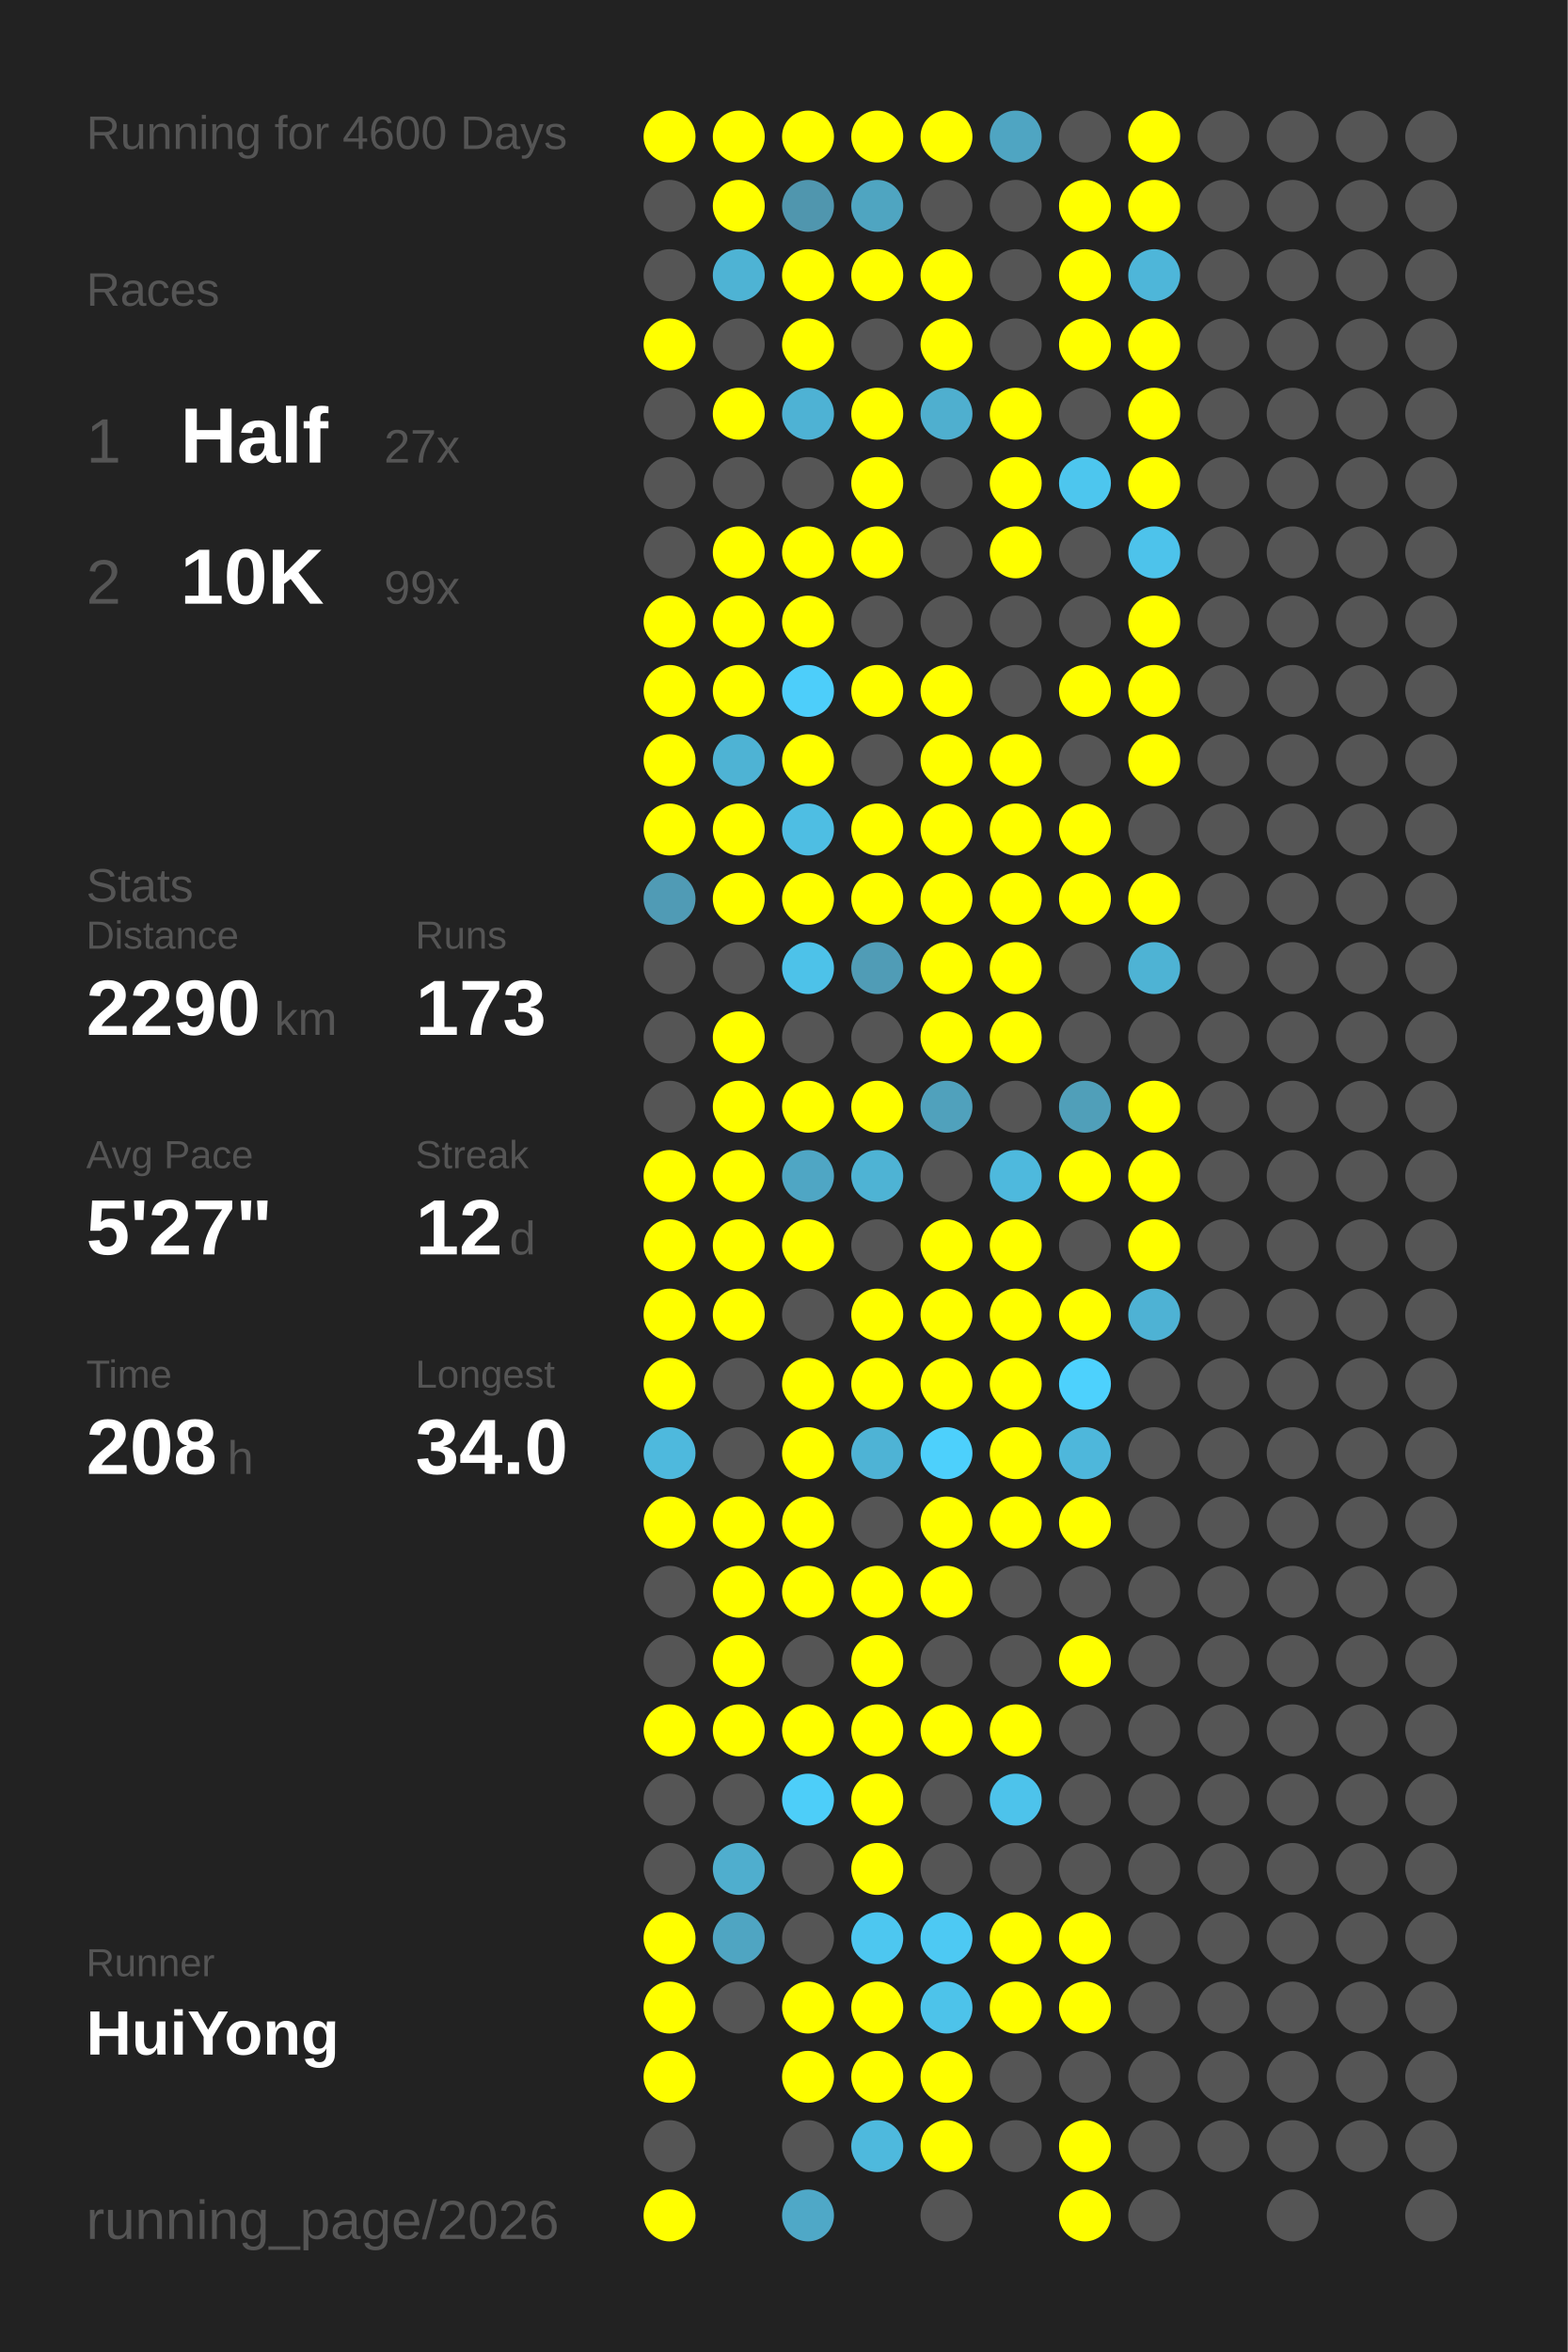
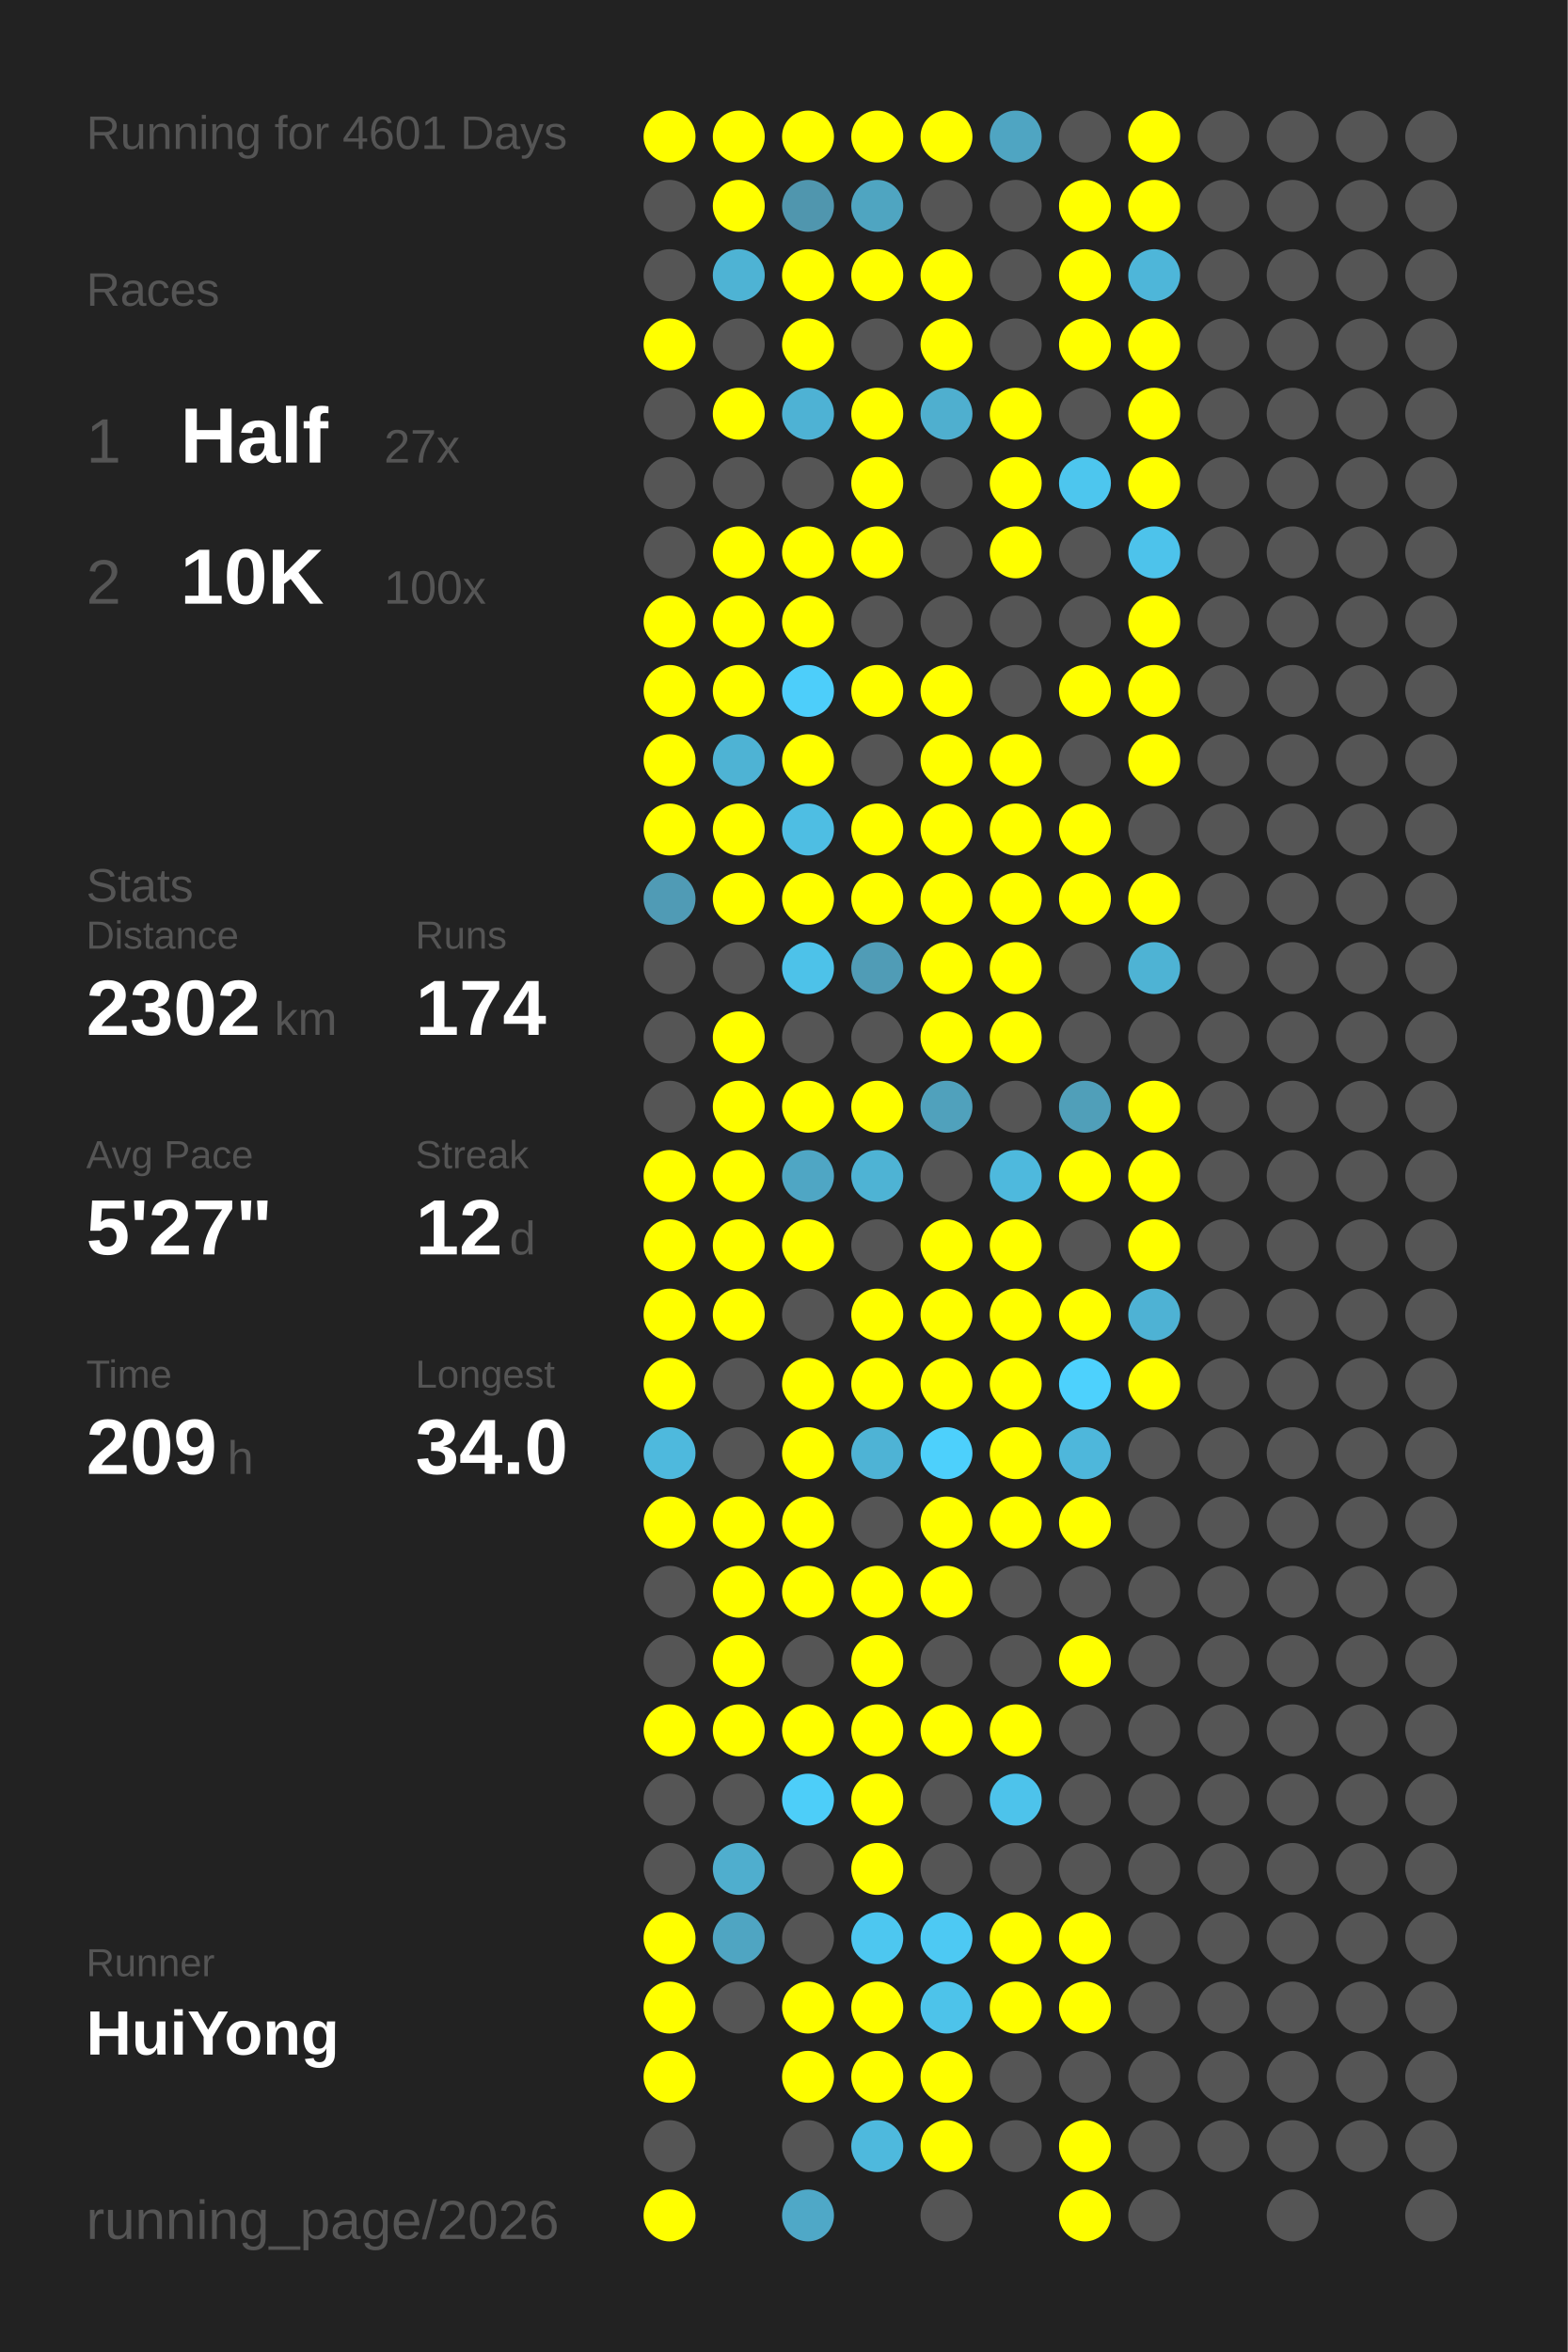
<svg xmlns="http://www.w3.org/2000/svg" baseProfile="full" height="300mm" version="1.1" viewBox="0,0,200,300" width="200mm">
  <defs />
  <rect fill="#222222" height="300" width="200" x="0" y="0" />
-   <text fill="#555555" style="font-size:6px; font-family:Arial;" x="11" y="19">Running for 4600 Days</text>
+   <text fill="#555555" style="font-size:6px; font-family:Arial;" x="11" y="19">Running for 4601 Days</text>
  <text fill="#555555" style="font-size:6px; font-family:Arial;" x="11" y="39">Races</text>
  <text fill="#555555" style="font-size:8px; font-family:Arial;" x="11" y="59">1</text>
  <text fill="#FFFFFF" style="font-size:10px; font-family:Arial; font-weight:bold;" x="23" y="59">Half</text>
  <text fill="#555555" style="font-size:6px; font-family:Arial;" x="49" y="59">27x</text>
  <text fill="#555555" style="font-size:8px; font-family:Arial;" x="11" y="77">2</text>
  <text fill="#FFFFFF" style="font-size:10px; font-family:Arial; font-weight:bold;" x="23" y="77">10K</text>
-   <text fill="#555555" style="font-size:6px; font-family:Arial;" x="49" y="77">99x</text>
+   <text fill="#555555" style="font-size:6px; font-family:Arial;" x="49" y="77">100x</text>
  <text fill="#555555" style="font-size:6px; font-family:Arial;" x="11" y="115">Stats</text>
  <text fill="#555555" style="font-size:5px; font-family:Arial;" x="11" y="121">Distance</text>
-   <text fill="#FFFFFF" style="font-size:10px; font-family:Arial; font-weight:bold;" x="11" y="132">2290</text>
+   <text fill="#FFFFFF" style="font-size:10px; font-family:Arial; font-weight:bold;" x="11" y="132">2302</text>
  <text fill="#555555" style="font-size:6px; font-family:Arial;" x="35" y="132">km</text>
  <text fill="#555555" style="font-size:5px; font-family:Arial;" x="53" y="121">Runs</text>
-   <text fill="#FFFFFF" style="font-size:10px; font-family:Arial; font-weight:bold;" x="53" y="132">173</text>
+   <text fill="#FFFFFF" style="font-size:10px; font-family:Arial; font-weight:bold;" x="53" y="132">174</text>
  <text fill="#555555" style="font-size:5px; font-family:Arial;" x="11" y="149">Avg Pace</text>
  <text fill="#FFFFFF" style="font-size:10px; font-family:Arial; font-weight:bold;" x="11" y="160">5'27"</text>
  <text fill="#555555" style="font-size:5px; font-family:Arial;" x="53" y="149">Streak</text>
  <text fill="#FFFFFF" style="font-size:10px; font-family:Arial; font-weight:bold;" x="53" y="160">12</text>
  <text fill="#555555" style="font-size:6px; font-family:Arial;" x="65" y="160">d</text>
  <text fill="#555555" style="font-size:5px; font-family:Arial;" x="11" y="177">Time</text>
-   <text fill="#FFFFFF" style="font-size:10px; font-family:Arial; font-weight:bold;" x="11" y="188">208</text>
+   <text fill="#FFFFFF" style="font-size:10px; font-family:Arial; font-weight:bold;" x="11" y="188">209</text>
  <text fill="#555555" style="font-size:6px; font-family:Arial;" x="29" y="188">h</text>
  <text fill="#555555" style="font-size:5px; font-family:Arial;" x="53" y="177">Longest</text>
  <text fill="#FFFFFF" style="font-size:10px; font-family:Arial; font-weight:bold;" x="53" y="188">34.0</text>
  <text fill="#555555" style="font-size:5px; font-family:Arial;" x="11" y="252.065">Runner</text>
  <text fill="#FFFFFF" style="font-size:8px; font-family:Arial; font-weight:bold;" x="11" y="262.065">HuiYong</text>
  <text fill="#555555" style="font-size:7px; font-family:Arial;" x="11" y="285.581">running_page/2026</text>
  <circle cx="85.417" cy="17.419" fill="#FFFF00" r="3.312" />
  <circle cx="85.417" cy="26.258" fill="#555555" r="3.312" />
  <circle cx="85.417" cy="35.097" fill="#555555" r="3.312" />
  <circle cx="85.417" cy="43.935" fill="#FFFF00" r="3.312" />
  <circle cx="85.417" cy="52.774" fill="#555555" r="3.312" />
  <circle cx="85.417" cy="61.613" fill="#555555" r="3.312" />
  <circle cx="85.417" cy="70.452" fill="#555555" r="3.312" />
  <circle cx="85.417" cy="79.29" fill="#FFFF00" r="3.312" />
  <circle cx="85.417" cy="88.129" fill="#FFFF00" r="3.312" />
  <circle cx="85.417" cy="96.968" fill="#FFFF00" r="3.312" />
  <circle cx="85.417" cy="105.806" fill="#FFFF00" r="3.312" />
  <circle cx="85.417" cy="114.645" fill="#509bb5" r="3.312" />
  <circle cx="85.417" cy="123.484" fill="#555555" r="3.312" />
  <circle cx="85.417" cy="132.323" fill="#555555" r="3.312" />
  <circle cx="85.417" cy="141.161" fill="#555555" r="3.312" />
  <circle cx="85.417" cy="150" fill="#FFFF00" r="3.312" />
  <circle cx="85.417" cy="158.839" fill="#FFFF00" r="3.312" />
  <circle cx="85.417" cy="167.677" fill="#FFFF00" r="3.312" />
  <circle cx="85.417" cy="176.516" fill="#FFFF00" r="3.312" />
  <circle cx="85.417" cy="185.355" fill="#4eb9dd" r="3.312" />
  <circle cx="85.417" cy="194.194" fill="#FFFF00" r="3.312" />
  <circle cx="85.417" cy="203.032" fill="#555555" r="3.312" />
  <circle cx="85.417" cy="211.871" fill="#555555" r="3.312" />
  <circle cx="85.417" cy="220.71" fill="#FFFF00" r="3.312" />
  <circle cx="85.417" cy="229.548" fill="#555555" r="3.312" />
  <circle cx="85.417" cy="238.387" fill="#555555" r="3.312" />
  <circle cx="85.417" cy="247.226" fill="#FFFF00" r="3.312" />
  <circle cx="85.417" cy="256.065" fill="#FFFF00" r="3.312" />
  <circle cx="85.417" cy="264.903" fill="#FFFF00" r="3.312" />
  <circle cx="85.417" cy="273.742" fill="#555555" r="3.312" />
  <circle cx="85.417" cy="282.581" fill="#FFFF00" r="3.312" />
  <circle cx="94.25" cy="17.419" fill="#FFFF00" r="3.312" />
  <circle cx="94.25" cy="26.258" fill="#FFFF00" r="3.312" />
  <circle cx="94.25" cy="35.097" fill="#4eb3d4" r="3.312" />
  <circle cx="94.25" cy="43.935" fill="#555555" r="3.312" />
  <circle cx="94.25" cy="52.774" fill="#FFFF00" r="3.312" />
  <circle cx="94.25" cy="61.613" fill="#555555" r="3.312" />
  <circle cx="94.25" cy="70.452" fill="#FFFF00" r="3.312" />
  <circle cx="94.25" cy="79.29" fill="#FFFF00" r="3.312" />
  <circle cx="94.25" cy="88.129" fill="#FFFF00" r="3.312" />
  <circle cx="94.25" cy="96.968" fill="#4eb3d4" r="3.312" />
  <circle cx="94.25" cy="105.806" fill="#FFFF00" r="3.312" />
  <circle cx="94.25" cy="114.645" fill="#FFFF00" r="3.312" />
  <circle cx="94.25" cy="123.484" fill="#555555" r="3.312" />
  <circle cx="94.25" cy="132.323" fill="#FFFF00" r="3.312" />
  <circle cx="94.25" cy="141.161" fill="#FFFF00" r="3.312" />
  <circle cx="94.25" cy="150" fill="#FFFF00" r="3.312" />
  <circle cx="94.25" cy="158.839" fill="#FFFF00" r="3.312" />
  <circle cx="94.25" cy="167.677" fill="#FFFF00" r="3.312" />
  <circle cx="94.25" cy="176.516" fill="#555555" r="3.312" />
  <circle cx="94.25" cy="185.355" fill="#555555" r="3.312" />
  <circle cx="94.25" cy="194.194" fill="#FFFF00" r="3.312" />
  <circle cx="94.25" cy="203.032" fill="#FFFF00" r="3.312" />
  <circle cx="94.25" cy="211.871" fill="#FFFF00" r="3.312" />
  <circle cx="94.25" cy="220.71" fill="#FFFF00" r="3.312" />
  <circle cx="94.25" cy="229.548" fill="#555555" r="3.312" />
  <circle cx="94.25" cy="238.387" fill="#4faece" r="3.312" />
  <circle cx="94.25" cy="247.226" fill="#4fa5c2" r="3.312" />
  <circle cx="94.25" cy="256.065" fill="#555555" r="3.312" />
  <circle cx="103.083" cy="17.419" fill="#FFFF00" r="3.312" />
  <circle cx="103.083" cy="26.258" fill="#5096ae" r="3.312" />
  <circle cx="103.083" cy="35.097" fill="#FFFF00" r="3.312" />
  <circle cx="103.083" cy="43.935" fill="#FFFF00" r="3.312" />
  <circle cx="103.083" cy="52.774" fill="#4eb2d4" r="3.312" />
  <circle cx="103.083" cy="61.613" fill="#555555" r="3.312" />
  <circle cx="103.083" cy="70.452" fill="#FFFF00" r="3.312" />
  <circle cx="103.083" cy="79.29" fill="#FFFF00" r="3.312" />
  <circle cx="103.083" cy="88.129" fill="#4dcefa" r="3.312" />
  <circle cx="103.083" cy="96.968" fill="#FFFF00" r="3.312" />
  <circle cx="103.083" cy="105.806" fill="#4ebee3" r="3.312" />
  <circle cx="103.083" cy="114.645" fill="#FFFF00" r="3.312" />
  <circle cx="103.083" cy="123.484" fill="#4dc2e9" r="3.312" />
  <circle cx="103.083" cy="132.323" fill="#555555" r="3.312" />
  <circle cx="103.083" cy="141.161" fill="#FFFF00" r="3.312" />
  <circle cx="103.083" cy="150" fill="#4fa6c4" r="3.312" />
  <circle cx="103.083" cy="158.839" fill="#FFFF00" r="3.312" />
  <circle cx="103.083" cy="167.677" fill="#555555" r="3.312" />
  <circle cx="103.083" cy="176.516" fill="#FFFF00" r="3.312" />
  <circle cx="103.083" cy="185.355" fill="#FFFF00" r="3.312" />
  <circle cx="103.083" cy="194.194" fill="#FFFF00" r="3.312" />
  <circle cx="103.083" cy="203.032" fill="#FFFF00" r="3.312" />
  <circle cx="103.083" cy="211.871" fill="#555555" r="3.312" />
  <circle cx="103.083" cy="220.71" fill="#FFFF00" r="3.312" />
  <circle cx="103.083" cy="229.548" fill="#4dcef9" r="3.312" />
  <circle cx="103.083" cy="238.387" fill="#555555" r="3.312" />
  <circle cx="103.083" cy="247.226" fill="#555555" r="3.312" />
  <circle cx="103.083" cy="256.065" fill="#FFFF00" r="3.312" />
  <circle cx="103.083" cy="264.903" fill="#FFFF00" r="3.312" />
  <circle cx="103.083" cy="273.742" fill="#555555" r="3.312" />
  <circle cx="103.083" cy="282.581" fill="#4fa8c7" r="3.312" />
  <circle cx="111.917" cy="17.419" fill="#FFFF00" r="3.312" />
  <circle cx="111.917" cy="26.258" fill="#4fa5c1" r="3.312" />
  <circle cx="111.917" cy="35.097" fill="#FFFF00" r="3.312" />
  <circle cx="111.917" cy="43.935" fill="#555555" r="3.312" />
  <circle cx="111.917" cy="52.774" fill="#FFFF00" r="3.312" />
  <circle cx="111.917" cy="61.613" fill="#FFFF00" r="3.312" />
  <circle cx="111.917" cy="70.452" fill="#FFFF00" r="3.312" />
  <circle cx="111.917" cy="79.29" fill="#555555" r="3.312" />
  <circle cx="111.917" cy="88.129" fill="#FFFF00" r="3.312" />
  <circle cx="111.917" cy="96.968" fill="#555555" r="3.312" />
  <circle cx="111.917" cy="105.806" fill="#FFFF00" r="3.312" />
  <circle cx="111.917" cy="114.645" fill="#FFFF00" r="3.312" />
  <circle cx="111.917" cy="123.484" fill="#509cb6" r="3.312" />
  <circle cx="111.917" cy="132.323" fill="#555555" r="3.312" />
  <circle cx="111.917" cy="141.161" fill="#FFFF00" r="3.312" />
  <circle cx="111.917" cy="150" fill="#4eb3d4" r="3.312" />
  <circle cx="111.917" cy="158.839" fill="#555555" r="3.312" />
  <circle cx="111.917" cy="167.677" fill="#FFFF00" r="3.312" />
  <circle cx="111.917" cy="176.516" fill="#FFFF00" r="3.312" />
  <circle cx="111.917" cy="185.355" fill="#4eb3d5" r="3.312" />
  <circle cx="111.917" cy="194.194" fill="#555555" r="3.312" />
  <circle cx="111.917" cy="203.032" fill="#FFFF00" r="3.312" />
  <circle cx="111.917" cy="211.871" fill="#FFFF00" r="3.312" />
  <circle cx="111.917" cy="220.71" fill="#FFFF00" r="3.312" />
  <circle cx="111.917" cy="229.548" fill="#FFFF00" r="3.312" />
  <circle cx="111.917" cy="238.387" fill="#FFFF00" r="3.312" />
  <circle cx="111.917" cy="247.226" fill="#4dc7f0" r="3.312" />
  <circle cx="111.917" cy="256.065" fill="#FFFF00" r="3.312" />
  <circle cx="111.917" cy="264.903" fill="#FFFF00" r="3.312" />
  <circle cx="111.917" cy="273.742" fill="#4eb9dd" r="3.312" />
  <circle cx="120.75" cy="17.419" fill="#FFFF00" r="3.312" />
  <circle cx="120.75" cy="26.258" fill="#555555" r="3.312" />
  <circle cx="120.75" cy="35.097" fill="#FFFF00" r="3.312" />
  <circle cx="120.75" cy="43.935" fill="#FFFF00" r="3.312" />
  <circle cx="120.75" cy="52.774" fill="#4fafcf" r="3.312" />
  <circle cx="120.75" cy="61.613" fill="#555555" r="3.312" />
  <circle cx="120.75" cy="70.452" fill="#555555" r="3.312" />
  <circle cx="120.75" cy="79.29" fill="#555555" r="3.312" />
  <circle cx="120.75" cy="88.129" fill="#FFFF00" r="3.312" />
  <circle cx="120.75" cy="96.968" fill="#FFFF00" r="3.312" />
  <circle cx="120.75" cy="105.806" fill="#FFFF00" r="3.312" />
  <circle cx="120.75" cy="114.645" fill="#FFFF00" r="3.312" />
  <circle cx="120.75" cy="123.484" fill="#FFFF00" r="3.312" />
  <circle cx="120.75" cy="132.323" fill="#FFFF00" r="3.312" />
  <circle cx="120.75" cy="141.161" fill="#50a1bc" r="3.312" />
  <circle cx="120.75" cy="150" fill="#555555" r="3.312" />
  <circle cx="120.75" cy="158.839" fill="#FFFF00" r="3.312" />
  <circle cx="120.75" cy="167.677" fill="#FFFF00" r="3.312" />
  <circle cx="120.75" cy="176.516" fill="#FFFF00" r="3.312" />
  <circle cx="120.75" cy="185.355" fill="#4dd0fc" r="3.312" />
  <circle cx="120.75" cy="194.194" fill="#FFFF00" r="3.312" />
  <circle cx="120.75" cy="203.032" fill="#FFFF00" r="3.312" />
  <circle cx="120.75" cy="211.871" fill="#555555" r="3.312" />
  <circle cx="120.75" cy="220.71" fill="#FFFF00" r="3.312" />
  <circle cx="120.75" cy="229.548" fill="#555555" r="3.312" />
  <circle cx="120.75" cy="238.387" fill="#555555" r="3.312" />
  <circle cx="120.75" cy="247.226" fill="#4dc9f3" r="3.312" />
  <circle cx="120.75" cy="256.065" fill="#4dc3ea" r="3.312" />
  <circle cx="120.75" cy="264.903" fill="#FFFF00" r="3.312" />
  <circle cx="120.75" cy="273.742" fill="#FFFF00" r="3.312" />
  <circle cx="120.75" cy="282.581" fill="#555555" r="3.312" />
  <circle cx="129.583" cy="17.419" fill="#4fa5c2" r="3.312" />
  <circle cx="129.583" cy="26.258" fill="#555555" r="3.312" />
  <circle cx="129.583" cy="35.097" fill="#555555" r="3.312" />
  <circle cx="129.583" cy="43.935" fill="#555555" r="3.312" />
  <circle cx="129.583" cy="52.774" fill="#FFFF00" r="3.312" />
  <circle cx="129.583" cy="61.613" fill="#FFFF00" r="3.312" />
  <circle cx="129.583" cy="70.452" fill="#FFFF00" r="3.312" />
  <circle cx="129.583" cy="79.29" fill="#555555" r="3.312" />
  <circle cx="129.583" cy="88.129" fill="#555555" r="3.312" />
  <circle cx="129.583" cy="96.968" fill="#FFFF00" r="3.312" />
  <circle cx="129.583" cy="105.806" fill="#FFFF00" r="3.312" />
  <circle cx="129.583" cy="114.645" fill="#FFFF00" r="3.312" />
  <circle cx="129.583" cy="123.484" fill="#FFFF00" r="3.312" />
  <circle cx="129.583" cy="132.323" fill="#FFFF00" r="3.312" />
  <circle cx="129.583" cy="141.161" fill="#555555" r="3.312" />
  <circle cx="129.583" cy="150" fill="#4eb9dd" r="3.312" />
  <circle cx="129.583" cy="158.839" fill="#FFFF00" r="3.312" />
  <circle cx="129.583" cy="167.677" fill="#FFFF00" r="3.312" />
  <circle cx="129.583" cy="176.516" fill="#FFFF00" r="3.312" />
  <circle cx="129.583" cy="185.355" fill="#FFFF00" r="3.312" />
  <circle cx="129.583" cy="194.194" fill="#FFFF00" r="3.312" />
  <circle cx="129.583" cy="203.032" fill="#555555" r="3.312" />
  <circle cx="129.583" cy="211.871" fill="#555555" r="3.312" />
  <circle cx="129.583" cy="220.71" fill="#FFFF00" r="3.312" />
  <circle cx="129.583" cy="229.548" fill="#4dc3eb" r="3.312" />
  <circle cx="129.583" cy="238.387" fill="#555555" r="3.312" />
  <circle cx="129.583" cy="247.226" fill="#FFFF00" r="3.312" />
  <circle cx="129.583" cy="256.065" fill="#FFFF00" r="3.312" />
  <circle cx="129.583" cy="264.903" fill="#555555" r="3.312" />
  <circle cx="129.583" cy="273.742" fill="#555555" r="3.312" />
  <circle cx="138.417" cy="17.419" fill="#555555" r="3.312" />
  <circle cx="138.417" cy="26.258" fill="#FFFF00" r="3.312" />
  <circle cx="138.417" cy="35.097" fill="#FFFF00" r="3.312" />
  <circle cx="138.417" cy="43.935" fill="#FFFF00" r="3.312" />
  <circle cx="138.417" cy="52.774" fill="#555555" r="3.312" />
  <circle cx="138.417" cy="61.613" fill="#4dc6ee" r="3.312" />
  <circle cx="138.417" cy="70.452" fill="#555555" r="3.312" />
  <circle cx="138.417" cy="79.29" fill="#555555" r="3.312" />
  <circle cx="138.417" cy="88.129" fill="#FFFF00" r="3.312" />
  <circle cx="138.417" cy="96.968" fill="#555555" r="3.312" />
  <circle cx="138.417" cy="105.806" fill="#FFFF00" r="3.312" />
  <circle cx="138.417" cy="114.645" fill="#FFFF00" r="3.312" />
  <circle cx="138.417" cy="123.484" fill="#555555" r="3.312" />
  <circle cx="138.417" cy="132.323" fill="#555555" r="3.312" />
  <circle cx="138.417" cy="141.161" fill="#509fb9" r="3.312" />
  <circle cx="138.417" cy="150" fill="#FFFF00" r="3.312" />
  <circle cx="138.417" cy="158.839" fill="#555555" r="3.312" />
  <circle cx="138.417" cy="167.677" fill="#FFFF00" r="3.312" />
  <circle cx="138.417" cy="176.516" fill="#4dd1fd" r="3.312" />
  <circle cx="138.417" cy="185.355" fill="#4eb7db" r="3.312" />
  <circle cx="138.417" cy="194.194" fill="#FFFF00" r="3.312" />
  <circle cx="138.417" cy="203.032" fill="#555555" r="3.312" />
  <circle cx="138.417" cy="211.871" fill="#FFFF00" r="3.312" />
  <circle cx="138.417" cy="220.71" fill="#555555" r="3.312" />
  <circle cx="138.417" cy="229.548" fill="#555555" r="3.312" />
  <circle cx="138.417" cy="238.387" fill="#555555" r="3.312" />
  <circle cx="138.417" cy="247.226" fill="#FFFF00" r="3.312" />
  <circle cx="138.417" cy="256.065" fill="#FFFF00" r="3.312" />
  <circle cx="138.417" cy="264.903" fill="#555555" r="3.312" />
  <circle cx="138.417" cy="273.742" fill="#FFFF00" r="3.312" />
  <circle cx="138.417" cy="282.581" fill="#FFFF00" r="3.312" />
  <circle cx="147.25" cy="17.419" fill="#FFFF00" r="3.312" />
  <circle cx="147.25" cy="26.258" fill="#FFFF00" r="3.312" />
  <circle cx="147.25" cy="35.097" fill="#4eb6d9" r="3.312" />
  <circle cx="147.25" cy="43.935" fill="#FFFF00" r="3.312" />
  <circle cx="147.25" cy="52.774" fill="#FFFF00" r="3.312" />
  <circle cx="147.25" cy="61.613" fill="#FFFF00" r="3.312" />
  <circle cx="147.25" cy="70.452" fill="#4dc3eb" r="3.312" />
  <circle cx="147.25" cy="79.29" fill="#FFFF00" r="3.312" />
  <circle cx="147.25" cy="88.129" fill="#FFFF00" r="3.312" />
  <circle cx="147.25" cy="96.968" fill="#FFFF00" r="3.312" />
  <circle cx="147.25" cy="105.806" fill="#555555" r="3.312" />
  <circle cx="147.25" cy="114.645" fill="#FFFF00" r="3.312" />
  <circle cx="147.25" cy="123.484" fill="#4eb3d4" r="3.312" />
  <circle cx="147.25" cy="132.323" fill="#555555" r="3.312" />
  <circle cx="147.25" cy="141.161" fill="#FFFF00" r="3.312" />
  <circle cx="147.25" cy="150" fill="#FFFF00" r="3.312" />
  <circle cx="147.25" cy="158.839" fill="#FFFF00" r="3.312" />
  <circle cx="147.25" cy="167.677" fill="#4eb2d4" r="3.312" />
-   <circle cx="147.25" cy="176.516" fill="#555555" r="3.312" />
+   <circle cx="147.25" cy="176.516" fill="#FFFF00" r="3.312" />
  <circle cx="147.25" cy="185.355" fill="#555555" r="3.312" />
  <circle cx="147.25" cy="194.194" fill="#555555" r="3.312" />
  <circle cx="147.25" cy="203.032" fill="#555555" r="3.312" />
  <circle cx="147.25" cy="211.871" fill="#555555" r="3.312" />
  <circle cx="147.25" cy="220.71" fill="#555555" r="3.312" />
  <circle cx="147.25" cy="229.548" fill="#555555" r="3.312" />
  <circle cx="147.25" cy="238.387" fill="#555555" r="3.312" />
  <circle cx="147.25" cy="247.226" fill="#555555" r="3.312" />
  <circle cx="147.25" cy="256.065" fill="#555555" r="3.312" />
  <circle cx="147.25" cy="264.903" fill="#555555" r="3.312" />
  <circle cx="147.25" cy="273.742" fill="#555555" r="3.312" />
  <circle cx="147.25" cy="282.581" fill="#555555" r="3.312" />
  <circle cx="156.083" cy="17.419" fill="#555555" r="3.312" />
  <circle cx="156.083" cy="26.258" fill="#555555" r="3.312" />
  <circle cx="156.083" cy="35.097" fill="#555555" r="3.312" />
  <circle cx="156.083" cy="43.935" fill="#555555" r="3.312" />
  <circle cx="156.083" cy="52.774" fill="#555555" r="3.312" />
  <circle cx="156.083" cy="61.613" fill="#555555" r="3.312" />
  <circle cx="156.083" cy="70.452" fill="#555555" r="3.312" />
  <circle cx="156.083" cy="79.29" fill="#555555" r="3.312" />
  <circle cx="156.083" cy="88.129" fill="#555555" r="3.312" />
  <circle cx="156.083" cy="96.968" fill="#555555" r="3.312" />
  <circle cx="156.083" cy="105.806" fill="#555555" r="3.312" />
  <circle cx="156.083" cy="114.645" fill="#555555" r="3.312" />
  <circle cx="156.083" cy="123.484" fill="#555555" r="3.312" />
  <circle cx="156.083" cy="132.323" fill="#555555" r="3.312" />
  <circle cx="156.083" cy="141.161" fill="#555555" r="3.312" />
  <circle cx="156.083" cy="150" fill="#555555" r="3.312" />
  <circle cx="156.083" cy="158.839" fill="#555555" r="3.312" />
  <circle cx="156.083" cy="167.677" fill="#555555" r="3.312" />
  <circle cx="156.083" cy="176.516" fill="#555555" r="3.312" />
  <circle cx="156.083" cy="185.355" fill="#555555" r="3.312" />
  <circle cx="156.083" cy="194.194" fill="#555555" r="3.312" />
  <circle cx="156.083" cy="203.032" fill="#555555" r="3.312" />
  <circle cx="156.083" cy="211.871" fill="#555555" r="3.312" />
  <circle cx="156.083" cy="220.71" fill="#555555" r="3.312" />
  <circle cx="156.083" cy="229.548" fill="#555555" r="3.312" />
  <circle cx="156.083" cy="238.387" fill="#555555" r="3.312" />
  <circle cx="156.083" cy="247.226" fill="#555555" r="3.312" />
  <circle cx="156.083" cy="256.065" fill="#555555" r="3.312" />
  <circle cx="156.083" cy="264.903" fill="#555555" r="3.312" />
  <circle cx="156.083" cy="273.742" fill="#555555" r="3.312" />
  <circle cx="164.917" cy="17.419" fill="#555555" r="3.312" />
  <circle cx="164.917" cy="26.258" fill="#555555" r="3.312" />
  <circle cx="164.917" cy="35.097" fill="#555555" r="3.312" />
  <circle cx="164.917" cy="43.935" fill="#555555" r="3.312" />
  <circle cx="164.917" cy="52.774" fill="#555555" r="3.312" />
  <circle cx="164.917" cy="61.613" fill="#555555" r="3.312" />
  <circle cx="164.917" cy="70.452" fill="#555555" r="3.312" />
  <circle cx="164.917" cy="79.29" fill="#555555" r="3.312" />
  <circle cx="164.917" cy="88.129" fill="#555555" r="3.312" />
  <circle cx="164.917" cy="96.968" fill="#555555" r="3.312" />
  <circle cx="164.917" cy="105.806" fill="#555555" r="3.312" />
  <circle cx="164.917" cy="114.645" fill="#555555" r="3.312" />
  <circle cx="164.917" cy="123.484" fill="#555555" r="3.312" />
  <circle cx="164.917" cy="132.323" fill="#555555" r="3.312" />
  <circle cx="164.917" cy="141.161" fill="#555555" r="3.312" />
  <circle cx="164.917" cy="150" fill="#555555" r="3.312" />
  <circle cx="164.917" cy="158.839" fill="#555555" r="3.312" />
  <circle cx="164.917" cy="167.677" fill="#555555" r="3.312" />
  <circle cx="164.917" cy="176.516" fill="#555555" r="3.312" />
  <circle cx="164.917" cy="185.355" fill="#555555" r="3.312" />
  <circle cx="164.917" cy="194.194" fill="#555555" r="3.312" />
  <circle cx="164.917" cy="203.032" fill="#555555" r="3.312" />
  <circle cx="164.917" cy="211.871" fill="#555555" r="3.312" />
  <circle cx="164.917" cy="220.71" fill="#555555" r="3.312" />
  <circle cx="164.917" cy="229.548" fill="#555555" r="3.312" />
  <circle cx="164.917" cy="238.387" fill="#555555" r="3.312" />
  <circle cx="164.917" cy="247.226" fill="#555555" r="3.312" />
  <circle cx="164.917" cy="256.065" fill="#555555" r="3.312" />
  <circle cx="164.917" cy="264.903" fill="#555555" r="3.312" />
  <circle cx="164.917" cy="273.742" fill="#555555" r="3.312" />
  <circle cx="164.917" cy="282.581" fill="#555555" r="3.312" />
  <circle cx="173.75" cy="17.419" fill="#555555" r="3.312" />
  <circle cx="173.75" cy="26.258" fill="#555555" r="3.312" />
  <circle cx="173.75" cy="35.097" fill="#555555" r="3.312" />
  <circle cx="173.75" cy="43.935" fill="#555555" r="3.312" />
  <circle cx="173.75" cy="52.774" fill="#555555" r="3.312" />
  <circle cx="173.75" cy="61.613" fill="#555555" r="3.312" />
  <circle cx="173.75" cy="70.452" fill="#555555" r="3.312" />
  <circle cx="173.75" cy="79.29" fill="#555555" r="3.312" />
  <circle cx="173.75" cy="88.129" fill="#555555" r="3.312" />
  <circle cx="173.75" cy="96.968" fill="#555555" r="3.312" />
  <circle cx="173.75" cy="105.806" fill="#555555" r="3.312" />
  <circle cx="173.75" cy="114.645" fill="#555555" r="3.312" />
  <circle cx="173.75" cy="123.484" fill="#555555" r="3.312" />
  <circle cx="173.75" cy="132.323" fill="#555555" r="3.312" />
  <circle cx="173.75" cy="141.161" fill="#555555" r="3.312" />
  <circle cx="173.75" cy="150" fill="#555555" r="3.312" />
  <circle cx="173.75" cy="158.839" fill="#555555" r="3.312" />
  <circle cx="173.75" cy="167.677" fill="#555555" r="3.312" />
  <circle cx="173.75" cy="176.516" fill="#555555" r="3.312" />
  <circle cx="173.75" cy="185.355" fill="#555555" r="3.312" />
  <circle cx="173.75" cy="194.194" fill="#555555" r="3.312" />
  <circle cx="173.75" cy="203.032" fill="#555555" r="3.312" />
  <circle cx="173.75" cy="211.871" fill="#555555" r="3.312" />
  <circle cx="173.75" cy="220.71" fill="#555555" r="3.312" />
  <circle cx="173.75" cy="229.548" fill="#555555" r="3.312" />
  <circle cx="173.75" cy="238.387" fill="#555555" r="3.312" />
  <circle cx="173.75" cy="247.226" fill="#555555" r="3.312" />
  <circle cx="173.75" cy="256.065" fill="#555555" r="3.312" />
  <circle cx="173.75" cy="264.903" fill="#555555" r="3.312" />
  <circle cx="173.75" cy="273.742" fill="#555555" r="3.312" />
  <circle cx="182.583" cy="17.419" fill="#555555" r="3.312" />
  <circle cx="182.583" cy="26.258" fill="#555555" r="3.312" />
  <circle cx="182.583" cy="35.097" fill="#555555" r="3.312" />
  <circle cx="182.583" cy="43.935" fill="#555555" r="3.312" />
  <circle cx="182.583" cy="52.774" fill="#555555" r="3.312" />
  <circle cx="182.583" cy="61.613" fill="#555555" r="3.312" />
  <circle cx="182.583" cy="70.452" fill="#555555" r="3.312" />
  <circle cx="182.583" cy="79.29" fill="#555555" r="3.312" />
  <circle cx="182.583" cy="88.129" fill="#555555" r="3.312" />
  <circle cx="182.583" cy="96.968" fill="#555555" r="3.312" />
  <circle cx="182.583" cy="105.806" fill="#555555" r="3.312" />
  <circle cx="182.583" cy="114.645" fill="#555555" r="3.312" />
  <circle cx="182.583" cy="123.484" fill="#555555" r="3.312" />
  <circle cx="182.583" cy="132.323" fill="#555555" r="3.312" />
  <circle cx="182.583" cy="141.161" fill="#555555" r="3.312" />
  <circle cx="182.583" cy="150" fill="#555555" r="3.312" />
  <circle cx="182.583" cy="158.839" fill="#555555" r="3.312" />
  <circle cx="182.583" cy="167.677" fill="#555555" r="3.312" />
  <circle cx="182.583" cy="176.516" fill="#555555" r="3.312" />
  <circle cx="182.583" cy="185.355" fill="#555555" r="3.312" />
  <circle cx="182.583" cy="194.194" fill="#555555" r="3.312" />
  <circle cx="182.583" cy="203.032" fill="#555555" r="3.312" />
  <circle cx="182.583" cy="211.871" fill="#555555" r="3.312" />
  <circle cx="182.583" cy="220.71" fill="#555555" r="3.312" />
  <circle cx="182.583" cy="229.548" fill="#555555" r="3.312" />
  <circle cx="182.583" cy="238.387" fill="#555555" r="3.312" />
  <circle cx="182.583" cy="247.226" fill="#555555" r="3.312" />
  <circle cx="182.583" cy="256.065" fill="#555555" r="3.312" />
  <circle cx="182.583" cy="264.903" fill="#555555" r="3.312" />
  <circle cx="182.583" cy="273.742" fill="#555555" r="3.312" />
  <circle cx="182.583" cy="282.581" fill="#555555" r="3.312" />
</svg>
